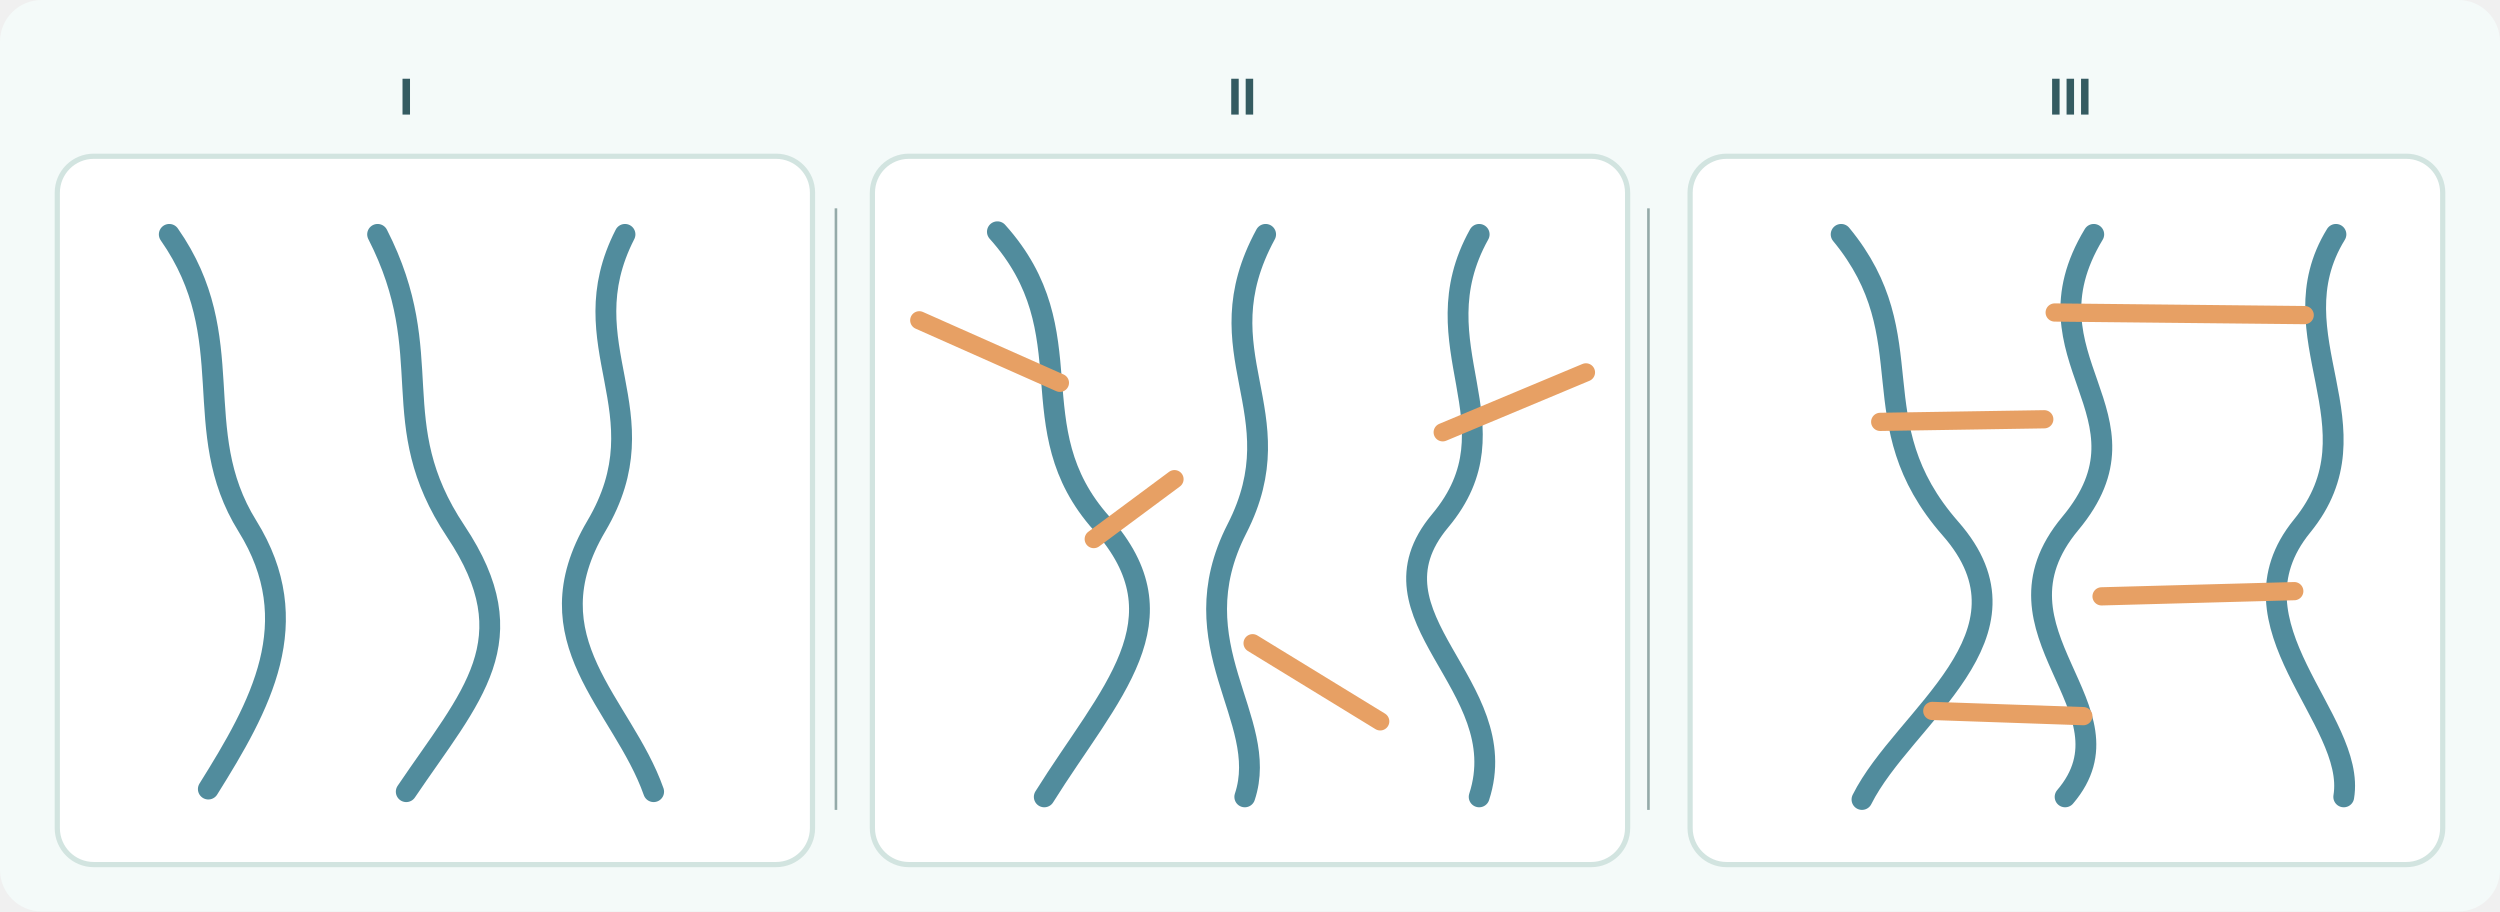
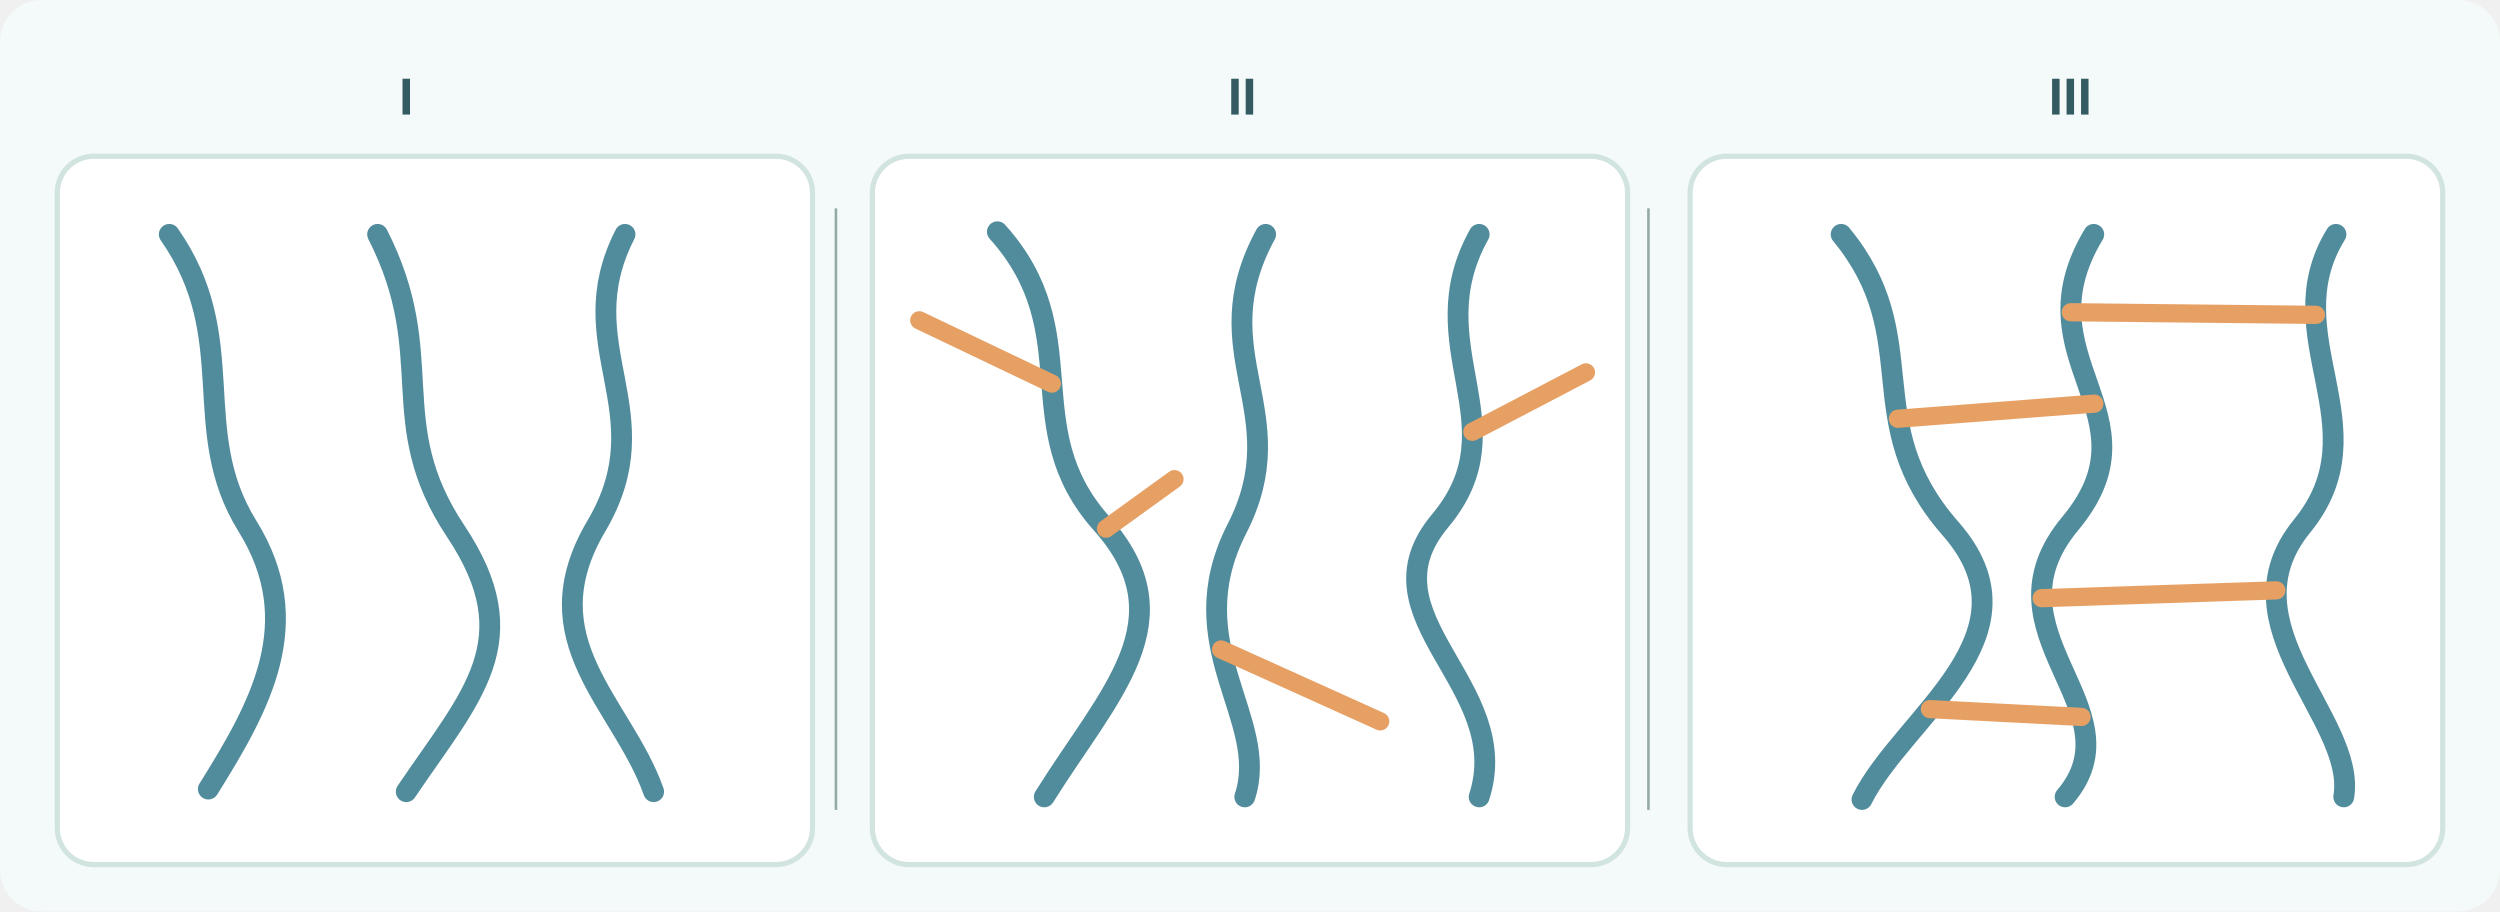
<svg xmlns="http://www.w3.org/2000/svg" viewBox="0 0 960 350" role="img" aria-labelledby="t d">
  <rect width="960" height="350" rx="16" fill="#f4faf9" />
  <g font-family="Arial,sans-serif" font-size="20" font-weight="bold" text-anchor="middle" fill="#345b61">
    <text x="156" y="44">I</text>
    <text x="477" y="44">II</text>
    <text x="795" y="44">III</text>
  </g>
  <g stroke="#d2e4e0" fill="#fff" stroke-width="2">
    <rect x="22" y="60" width="290" height="272" rx="14" />
    <rect x="335" y="60" width="290" height="272" rx="14" />
    <rect x="649" y="60" width="289" height="272" rx="14" />
  </g>
  <g stroke="#518c9d" stroke-width="8" fill="none" stroke-linecap="round">
    <path d="M65 90 C93 130 72 165 95 202 S100 271 80 303" />
    <path d="M145 90 C169 137 147 162 175 204 S181 267 156 304" />
    <path d="M240 90 C218 133 255 158 229 202 S239 270 251 304" />
    <path d="M383 89 C418 128 390 164 423 201 S426 266 401 306" />
    <path d="M486 90 C461 136 498 158 475 203 S488 276 478 306" />
    <path d="M568 90 C544 133 584 163 553 200 S582 263 568 306" />
    <path d="M707 90 C740 130 713 162 749 203 S731 275 715 307" />
    <path d="M804 90 C775 138 830 159 795 201 S822 272 793 306" />
    <path d="M897 90 C873 129 915 164 884 202 S905 276 900 306" />
  </g>
  <g stroke="#e7a064" stroke-width="7" fill="none" stroke-linecap="round">
-     <path d="M407 147 L353 123 M420 207 L451 184 M481 247 L530 277 M554 166 L609 143" />
-     <path d="M722 162 L785 161 M807 229 L881 227 M742 273 L800 275 M789 120 L885 121" />
+     <path d="M403.9 147.3 L353.0 123.0 M424.7 203.0 L451.0 184.0 M468.9 249.4 L530.0 277.0 M565.4 165.8 L609.0 143.0" />
+     <path d="M728.8 160.8 L804.2 155.0 M784.0 229.7 L874.1 226.7 M741.1 272.3 L799.3 275.3 M795.2 119.9 L889.3 120.9" />
  </g>
  <g stroke="#94aaa9" stroke-width="1" fill="none">
    <path d="M321 80 V311 M633 80 V311" />
  </g>
</svg>
